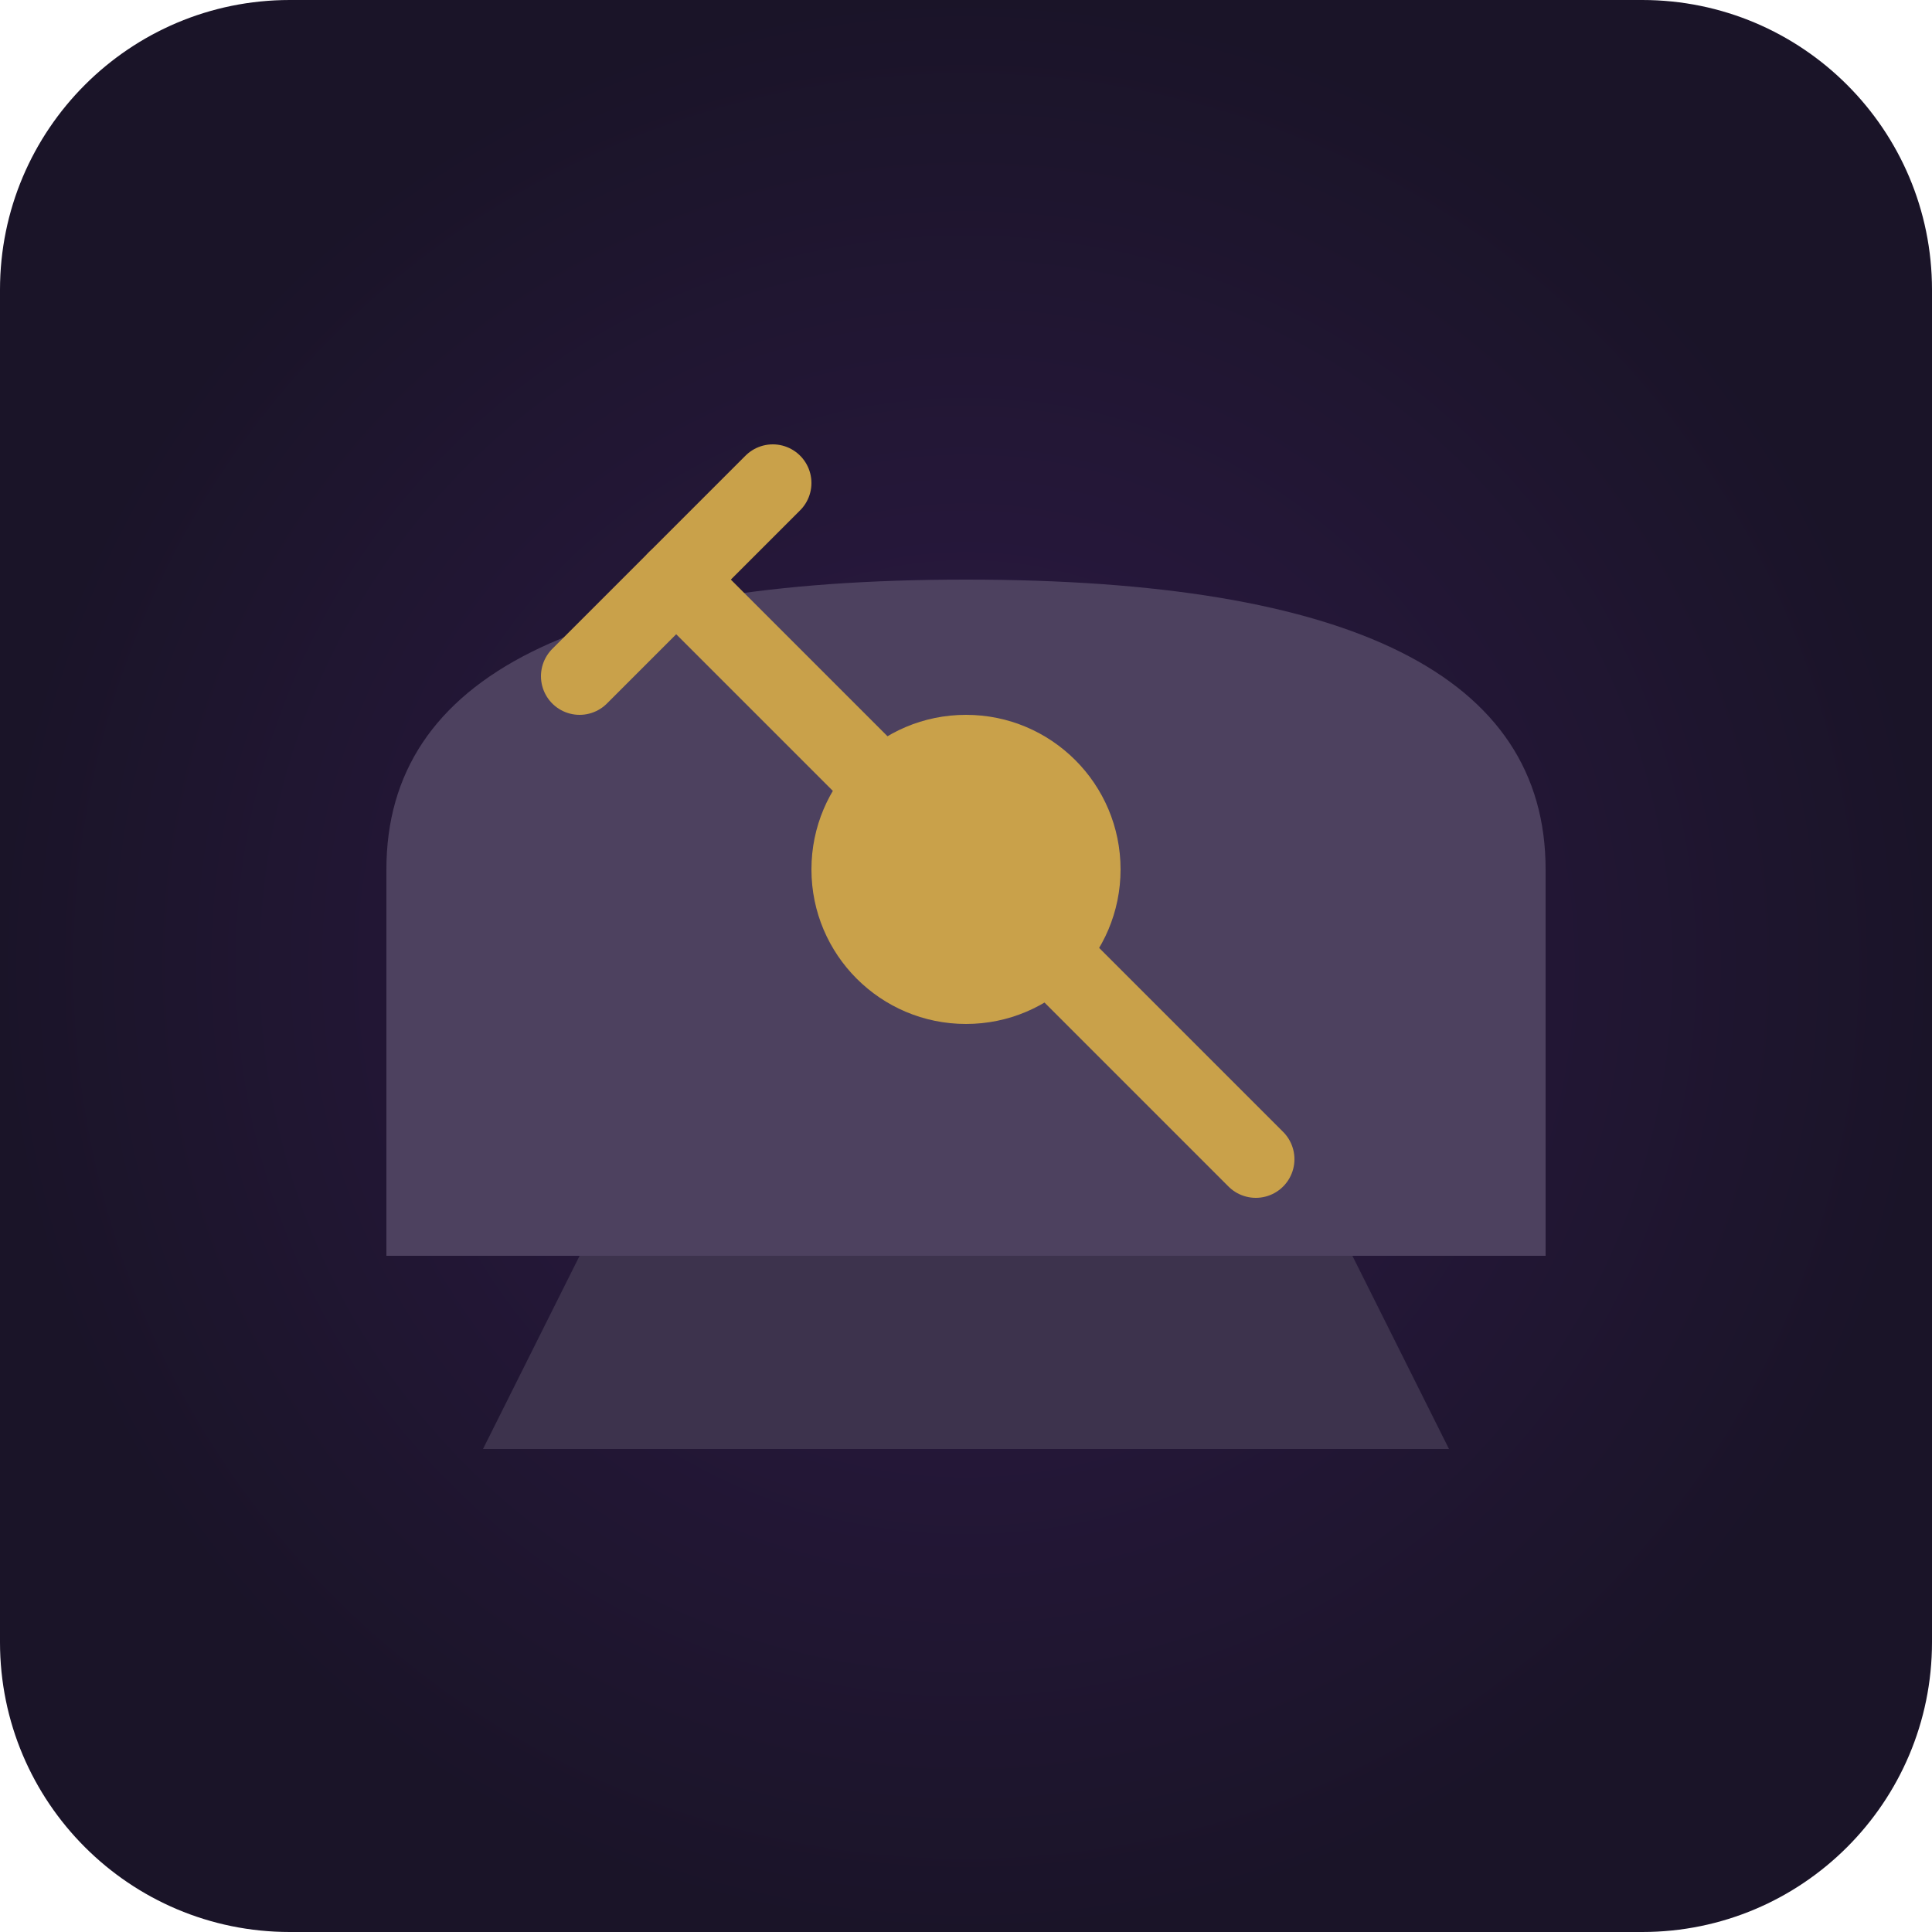
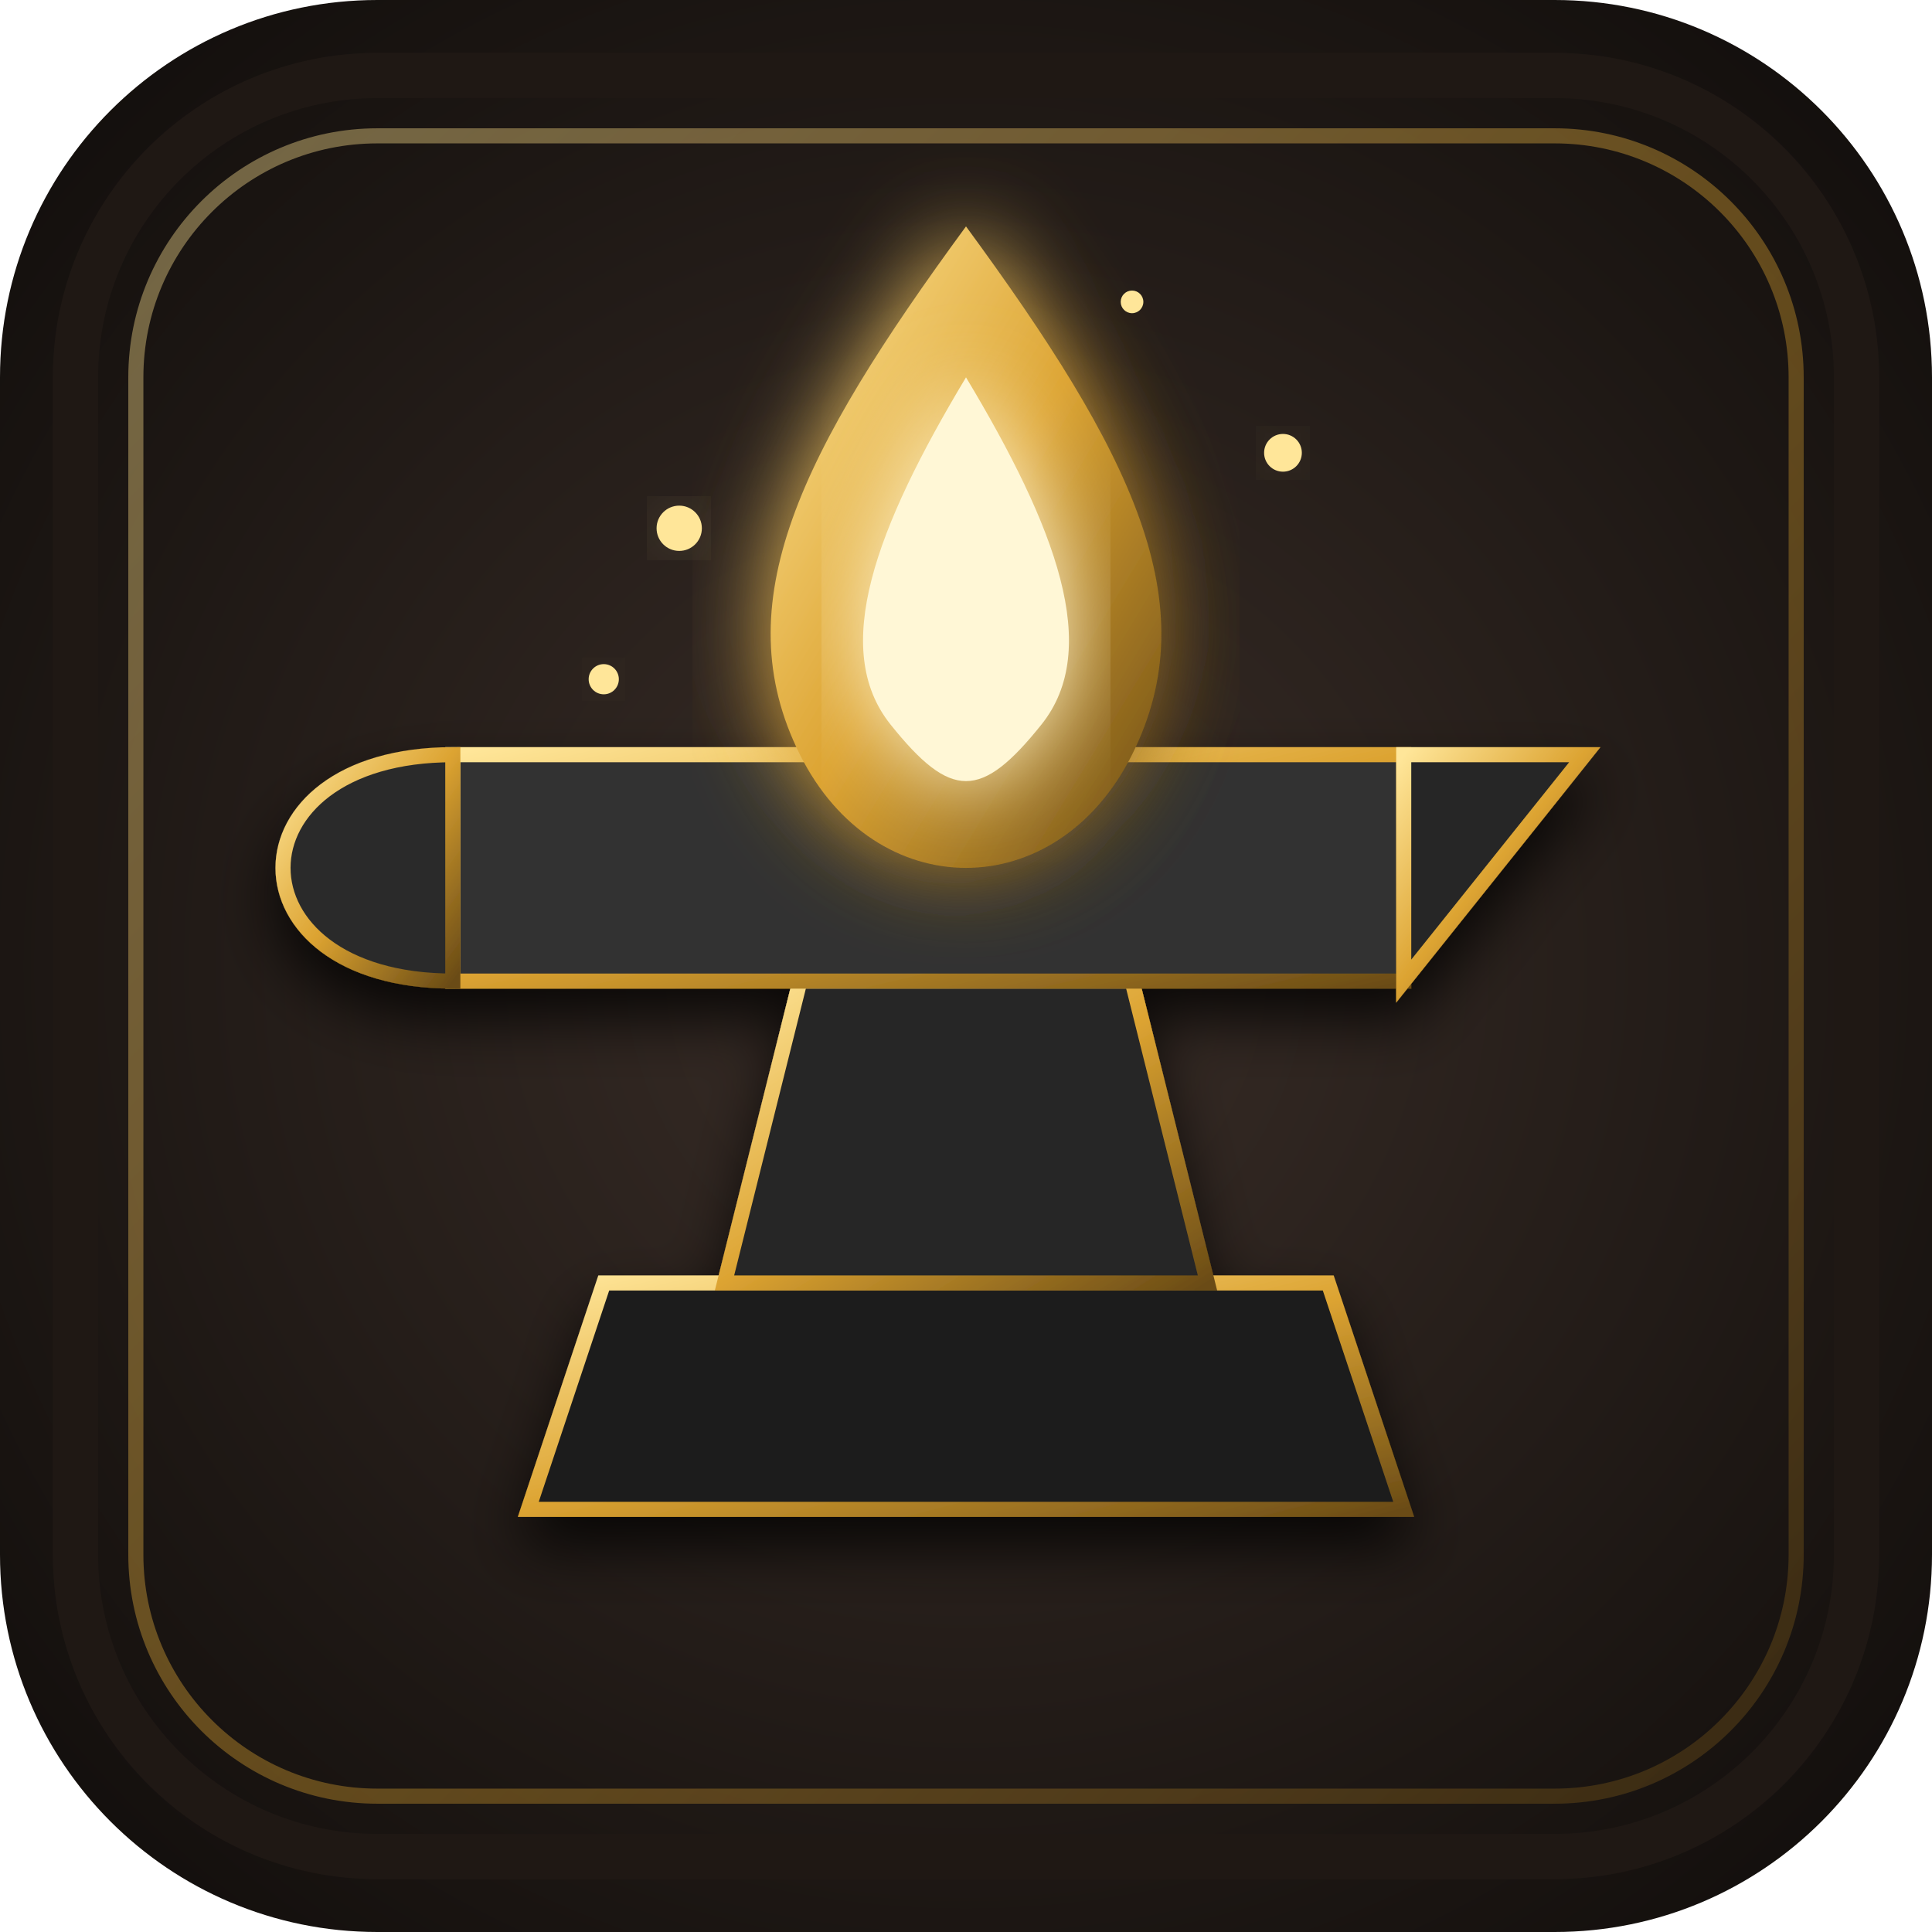
- <svg xmlns="http://www.w3.org/2000/svg" viewBox="0 0 100 100">
+ <svg xmlns="http://www.w3.org/2000/svg" viewBox="0 0 256 256">
  <defs>
-     <radialGradient id="forgeGradient" cx="50%" cy="50%" r="50%" fx="50%" fy="50%">
-       <stop offset="0%" style="stop-color:#2e1a47;stop-opacity:1" />
-       <stop offset="100%" style="stop-color:#1a1428;stop-opacity:1" />
+     <radialGradient id="bg" cx="50%" cy="50%" r="70%">
+       <stop offset="0%" stop-color="#3a2e28" />
+       <stop offset="100%" stop-color="#0f0c0a" />
    </radialGradient>
+     <linearGradient id="gold" x1="0%" y1="0%" x2="100%" y2="100%">
+       <stop offset="0%" stop-color="#ffe699" />
+       <stop offset="50%" stop-color="#dca331" />
+       <stop offset="100%" stop-color="#6b4c16" />
+     </linearGradient>
+     <filter id="glow" x="-20%" y="-20%" width="140%" height="140%">
+       <feGaussianBlur stdDeviation="6" result="blur" />
+       <feComposite in="SourceGraphic" in2="blur" operator="over" />
+     </filter>
+     <filter id="dropShadow" x="-10%" y="-10%" width="130%" height="130%">
+       <feDropShadow dx="0" dy="4" stdDeviation="4" flood-color="#000" flood-opacity="0.8" />
+     </filter>
  </defs>
-   <rect width="100" height="100" rx="15" fill="url(#forgeGradient)" />
-   <path d="M25 75 L75 75 L70 65 L30 65 Z" fill="#3d334d" />
-   <path d="M20 65 L80 65 L80 45 C80 35 70 30 50 30 C30 30 20 35 20 45 Z" fill="#4d415f" />
-   <circle cx="50" cy="45" r="8" fill="#c9a14a">
-     <animate attributeName="r" values="7;9;7" dur="2s" repeatCount="indefinite" />
-   </circle>
-   <path d="M35 30 L65 60" stroke="#c9a14a" stroke-width="4" stroke-linecap="round" />
-   <path d="M30 35 L40 25" stroke="#c9a14a" stroke-width="4" stroke-linecap="round" />
+   <rect width="256" height="256" rx="50" fill="url(#bg)" />
+   <rect x="10" y="10" width="236" height="236" rx="40" fill="none" stroke="#1f1814" stroke-width="6" />
+   <rect x="18" y="18" width="220" height="220" rx="32" fill="none" stroke="url(#gold)" stroke-width="2" opacity="0.4" />
+   <g filter="url(#dropShadow)">
+     <path d="M 70 200 L 186 200 L 176 170 L 80 170 Z" fill="#1c1c1c" stroke="url(#gold)" stroke-width="2" />
+     <path d="M 96 170 L 160 170 L 150 130 L 106 130 Z" fill="#262626" stroke="url(#gold)" stroke-width="2" />
+     <path d="M 60 100 L 186 100 L 186 130 L 60 130 Z" fill="#333333" stroke="url(#gold)" stroke-width="2" />
+     <path d="M 60 100 C 30 100 30 130 60 130 Z" fill="#2c2c2c" stroke="url(#gold)" stroke-width="2" />
+     <path d="M 186 100 L 210 100 L 186 130 Z" fill="#262626" stroke="url(#gold)" stroke-width="2" />
+   </g>
+   <path d="M 128 30 C 150 60 160 80 150 100 C 140 120 116 120 106 100 C 96 80 106 60 128 30 Z" fill="url(#gold)" filter="url(#glow)" />
+   <path d="M 128 50 C 140 70 146 86 138 96 C 130 106 126 106 118 96 C 110 86 116 70 128 50 Z" fill="#fff7d6" filter="url(#glow)" />
+   <circle cx="90" cy="70" r="3" fill="#ffe699" filter="url(#glow)" />
+   <circle cx="170" cy="60" r="2.5" fill="#ffe699" filter="url(#glow)" />
+   <circle cx="150" cy="40" r="1.5" fill="#ffe699" filter="url(#glow)" />
+   <circle cx="80" cy="90" r="2" fill="#ffe699" filter="url(#glow)" />
</svg>
